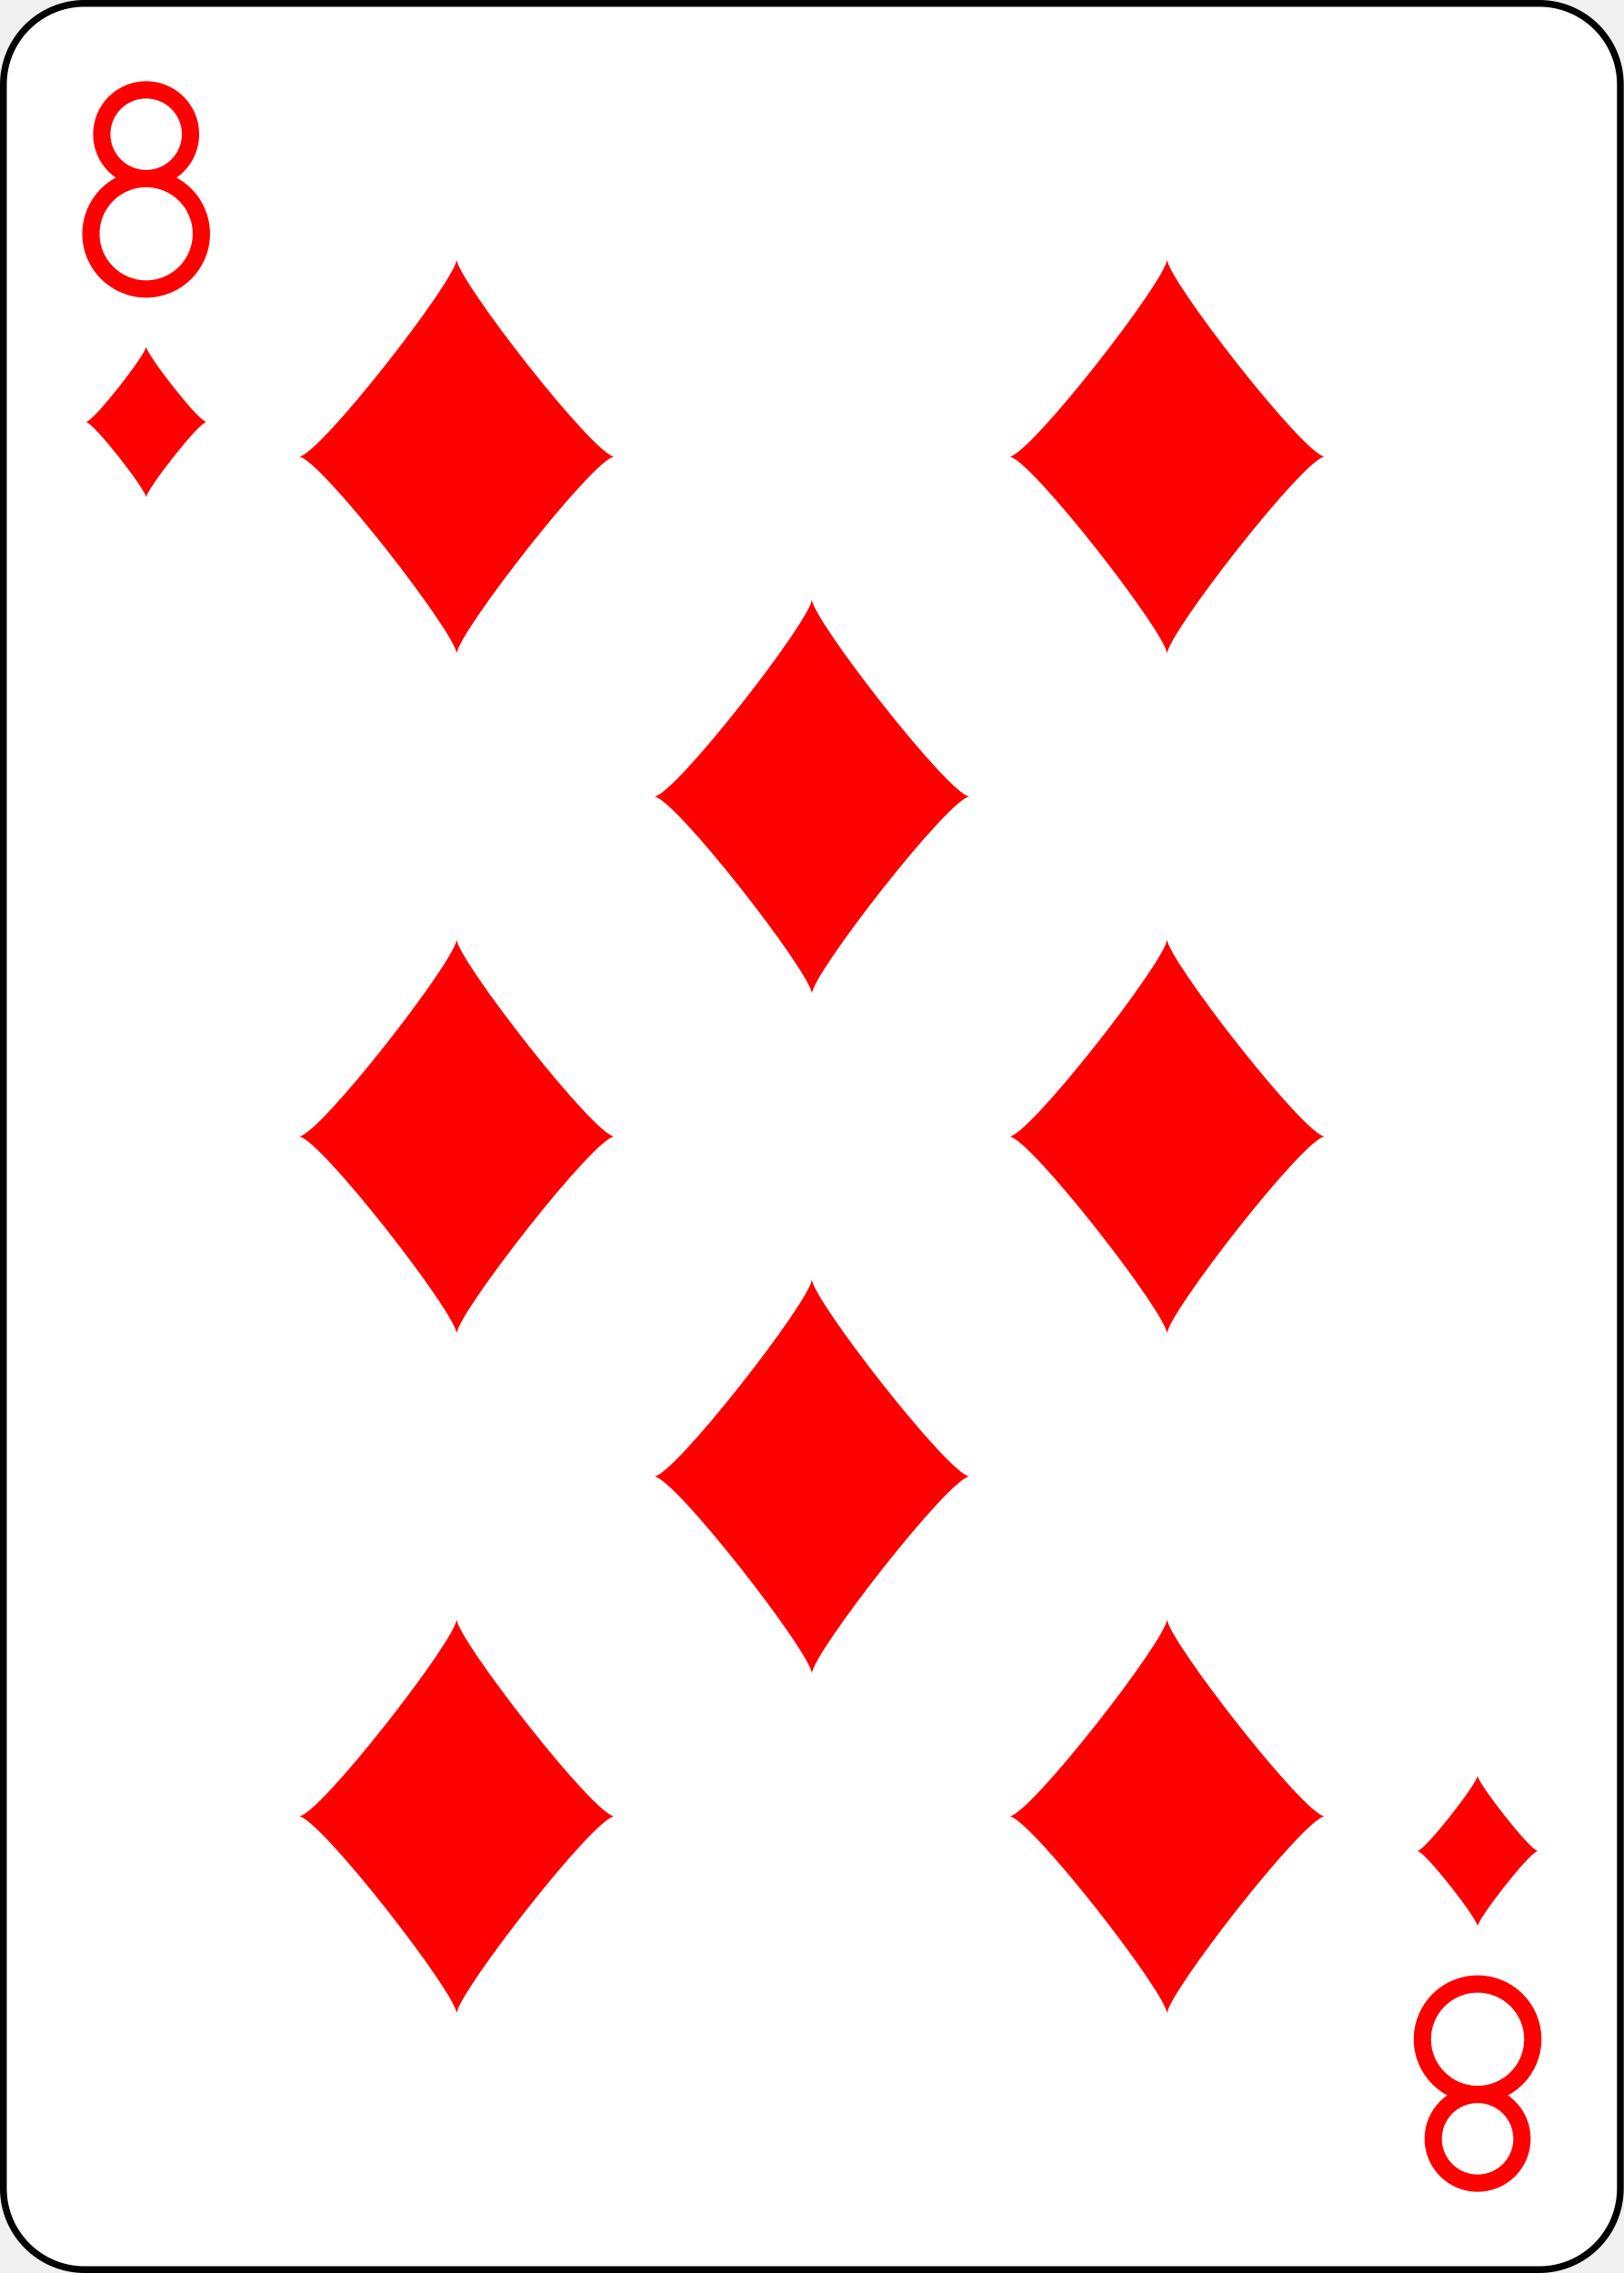
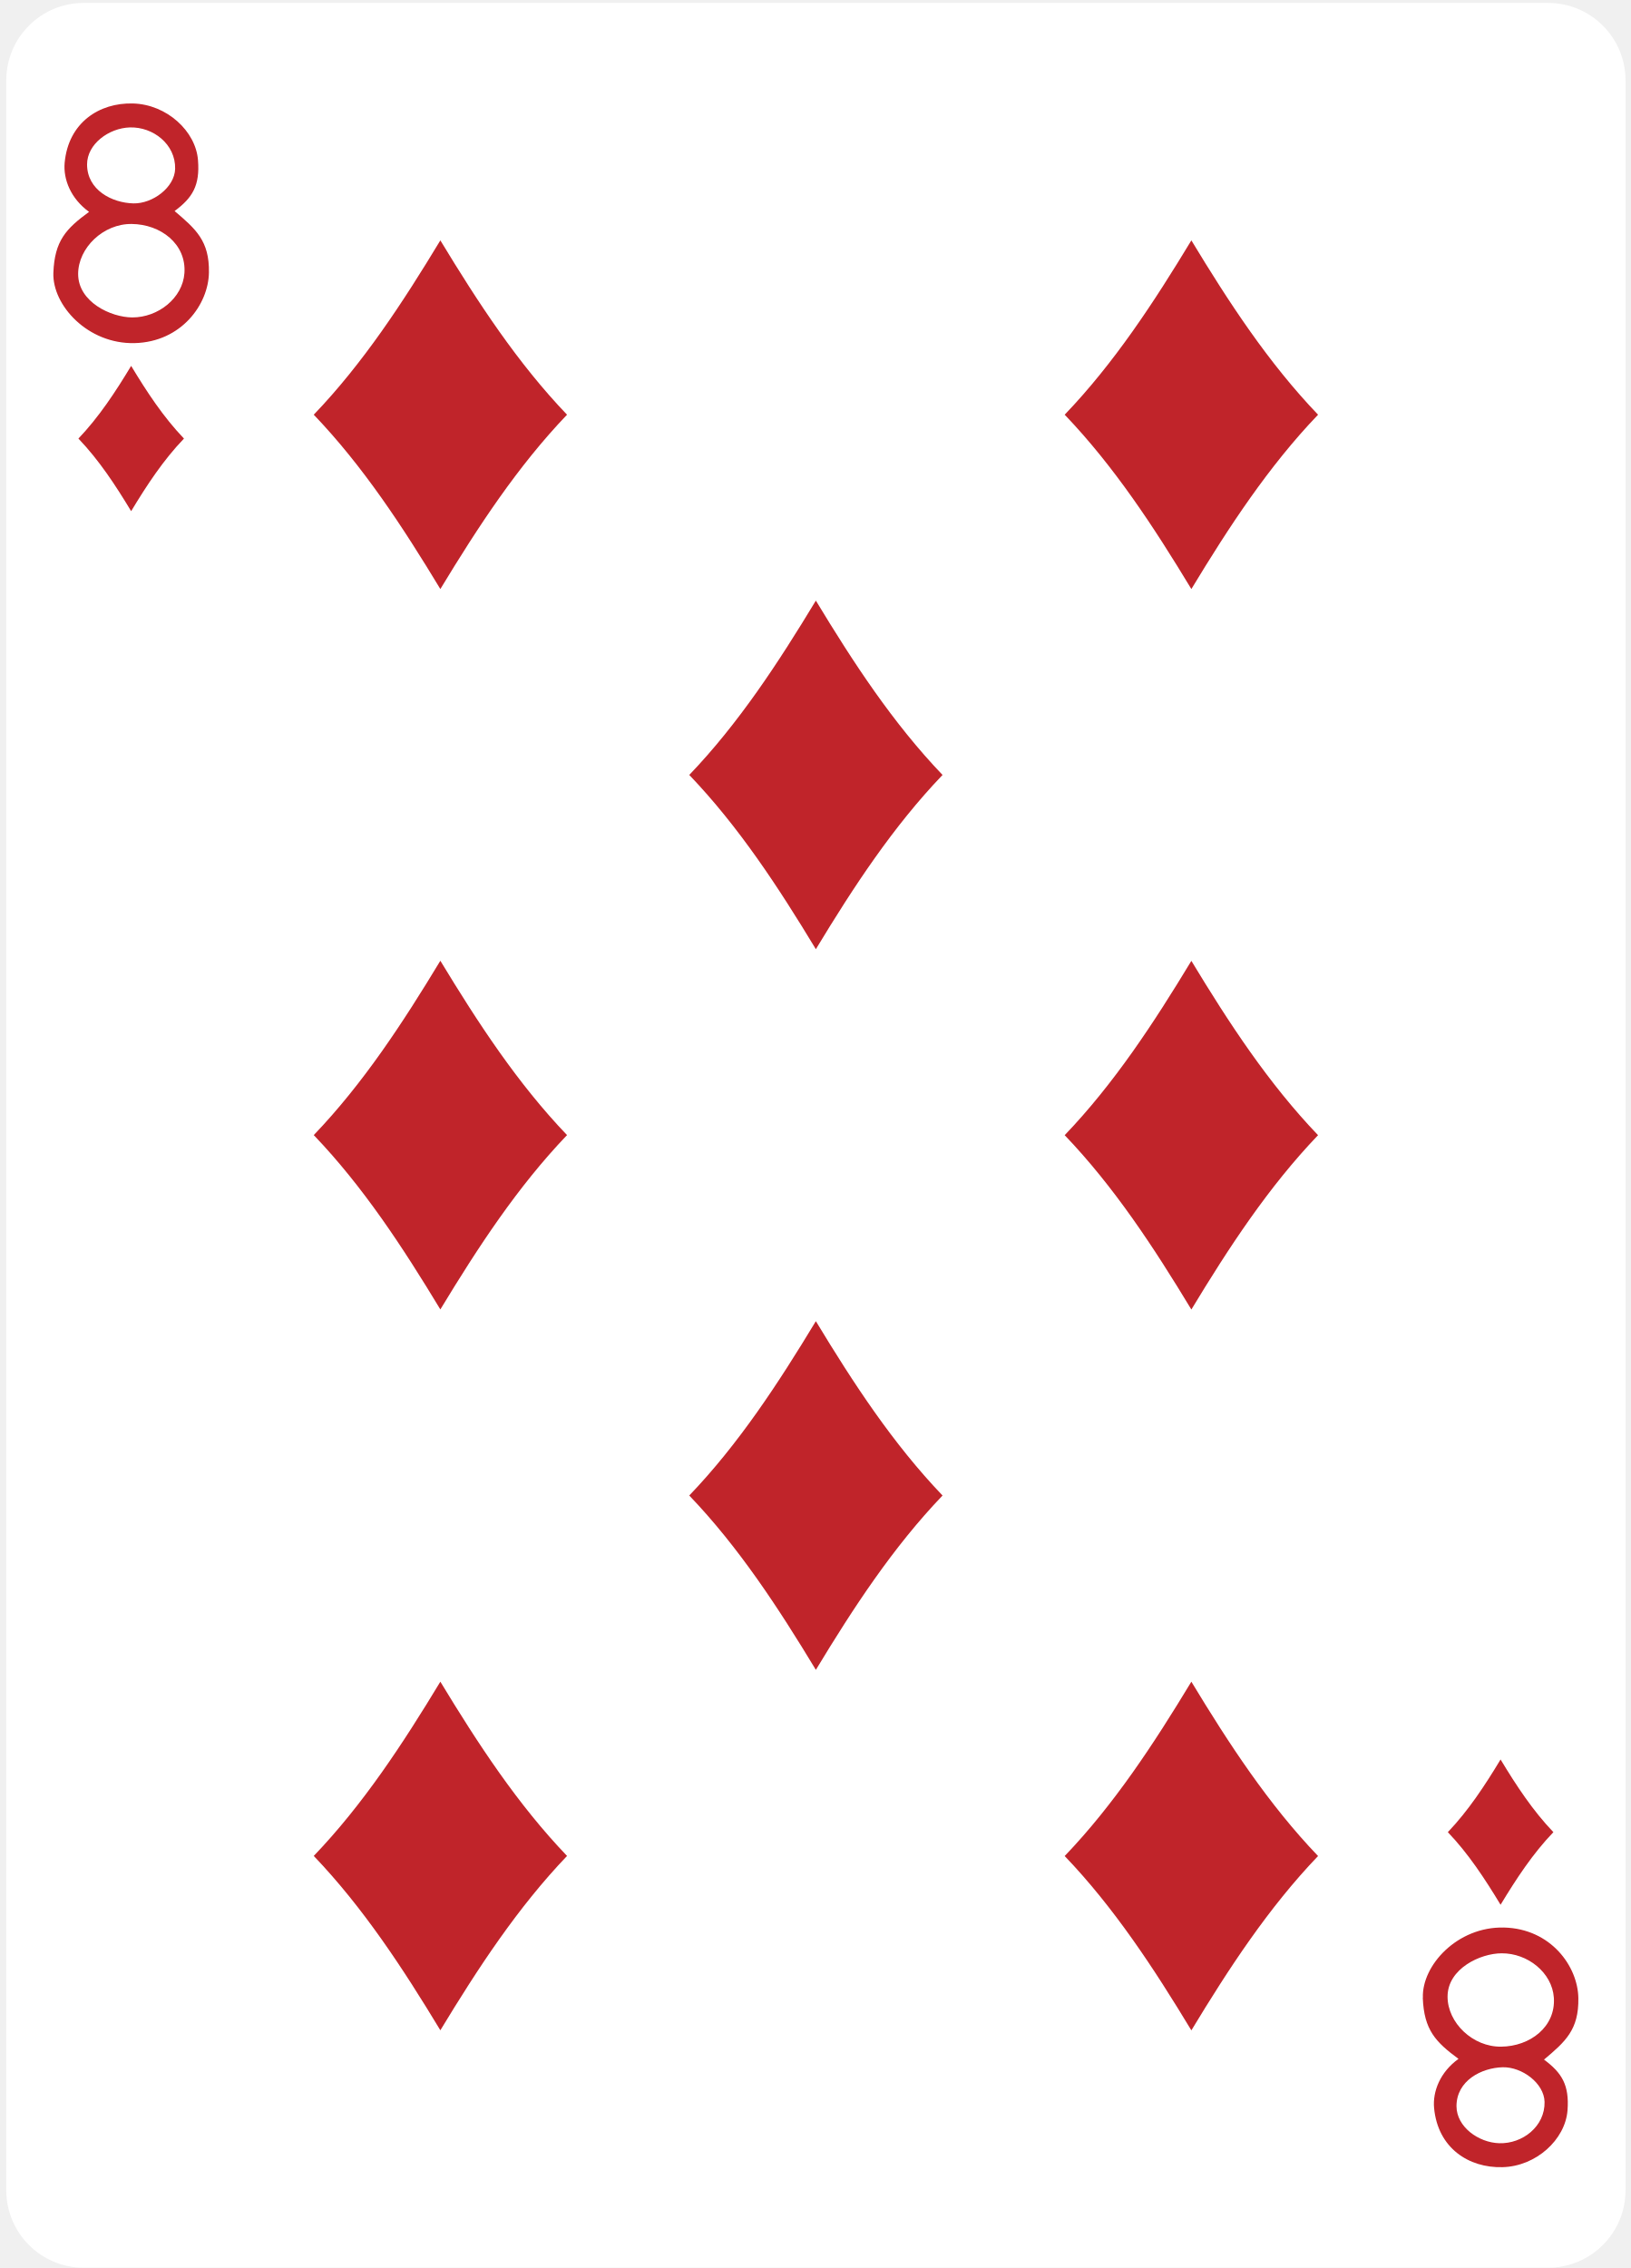
- <svg xmlns="http://www.w3.org/2000/svg" xmlns:xlink="http://www.w3.org/1999/xlink" class="card" face="8D" height="3.5in" preserveAspectRatio="none" viewBox="-120 -168 240 336" width="2.5in">
-   <defs>
-     <symbol id="SD8" viewBox="-600 -600 1200 1200" preserveAspectRatio="xMinYMid">
-       <path d="M-400 0C-350 0 0 -450 0 -500C0 -450 350 0 400 0C350 0 0 450 0 500C0 450 -350 0 -400 0Z" fill="red" />
-     </symbol>
-     <symbol id="VD8" viewBox="-500 -500 1000 1000" preserveAspectRatio="xMinYMid">
-       <path d="M-1 -50A205 205 0 1 1 1 -50L-1 -50A255 255 0 1 0 1 -50Z" stroke="red" stroke-width="80" stroke-linecap="square" stroke-miterlimit="1.5" fill="none" />
-     </symbol>
-   </defs>
-   <rect width="239" height="335" x="-119.5" y="-167.5" rx="12" ry="12" fill="white" stroke="black" />
-   <use xlink:href="#VD8" height="32" width="32" x="-114.4" y="-156" />
-   <use xlink:href="#SD8" height="26.769" width="26.769" x="-111.784" y="-119" />
-   <use xlink:href="#SD8" height="70" width="70" x="-87.501" y="-135.501" />
-   <use xlink:href="#SD8" height="70" width="70" x="17.501" y="-135.501" />
-   <use xlink:href="#SD8" height="70" width="70" x="-35" y="-85.25" />
-   <use xlink:href="#SD8" height="70" width="70" x="-87.501" y="-35" />
-   <use xlink:href="#SD8" height="70" width="70" x="17.501" y="-35" />
-   <g transform="rotate(180)">
-     <use xlink:href="#VD8" height="32" width="32" x="-114.4" y="-156" />
-     <use xlink:href="#SD8" height="26.769" width="26.769" x="-111.784" y="-119" />
-     <use xlink:href="#SD8" height="70" width="70" x="-87.501" y="-135.501" />
-     <use xlink:href="#SD8" height="70" width="70" x="17.501" y="-135.501" />
-     <use xlink:href="#SD8" height="70" width="70" x="-35" y="-85.25" />
+ <svg xmlns="http://www.w3.org/2000/svg" width="179px" height="249px" viewBox="0 0 179 249" version="1.1">
+   <defs />
+   <g id="Page-1" stroke="none" stroke-width="1" fill="none" fill-rule="evenodd">
+     <path d="M9.19,0.32 L169.97,0.32 C174.67,0.32 178.48,4.13 178.48,8.82 L178.48,240.47 C178.48,245.16 174.67,248.97 169.97,248.97 L9.19,248.97 C4.5,248.97 0.69,245.16 0.69,240.47 L0.69,8.82 C0.69,4.13 4.5,0.32 9.19,0.32" id="Fill-531" fill="#FFFFFF" />
+     <path d="M14.4,56.12 C12.68,53.27 10.87,50.51 8.61,48.15 C10.87,45.78 12.68,43.02 14.4,40.17 C16.12,43.02 17.93,45.78 20.2,48.15 C17.93,50.51 16.12,53.27 14.4,56.12" id="Fill-533" fill="#C0242A" />
+     <path d="M130.81,64.67 C126.68,57.84 122.33,51.2 116.9,45.53 C122.33,39.86 126.68,33.22 130.81,26.39 C134.94,33.22 139.29,39.86 144.72,45.53 C139.29,51.2 134.94,57.84 130.81,64.67" id="Fill-534" fill="#C0242A" />
+     <path d="M164.76,209.12 C163.04,206.28 161.23,203.51 158.97,201.15 C161.23,198.78 163.04,196.02 164.76,193.17 C166.48,196.02 168.29,198.78 170.56,201.15 C168.29,203.51 166.48,206.28 164.76,209.12" id="Fill-535" fill="#C0242A" />
+     <path d="M48.35,64.67 C44.22,57.84 39.88,51.2 34.45,45.53 C39.88,39.86 44.22,33.22 48.35,26.39 C52.49,33.22 56.83,39.86 62.26,45.53 C56.83,51.2 52.49,57.84 48.35,64.67" id="Fill-536" fill="#C0242A" />
+     <path d="M89.58,104.21 C85.45,97.38 81.11,90.75 75.68,85.08 C81.11,79.41 85.45,72.77 89.58,65.94 C93.71,72.77 98.06,79.41 103.49,85.08 C98.06,90.75 93.71,97.38 89.58,104.21" id="Fill-537" fill="#C0242A" />
+     <path d="M48.35,143.76 C44.22,136.93 39.88,130.29 34.45,124.62 C39.88,118.95 44.22,112.31 48.35,105.48 C52.49,112.31 56.83,118.95 62.26,124.62 C56.83,130.29 52.49,136.93 48.35,143.76" id="Fill-538" fill="#C0242A" />
+     <path d="M130.81,143.77 C126.68,136.94 122.33,130.3 116.9,124.63 C122.33,118.96 126.68,112.32 130.81,105.49 C134.94,112.32 139.29,118.96 144.72,124.63 C139.29,130.3 134.94,136.94 130.81,143.77" id="Fill-539" fill="#C0242A" />
+     <path d="M48.35,222.9 C44.22,216.07 39.88,209.44 34.45,203.76 C39.88,198.09 44.22,191.46 48.35,184.63 C52.49,191.46 56.83,198.09 62.26,203.76 C56.83,209.44 52.49,216.07 48.35,222.9" id="Fill-540" fill="#C0242A" />
+     <path d="M130.81,222.91 C126.68,216.08 122.33,209.44 116.9,203.77 C122.33,198.1 126.68,191.46 130.81,184.63 C134.94,191.46 139.29,198.1 144.72,203.77 C139.29,209.44 134.94,216.08 130.81,222.91" id="Fill-541" fill="#C0242A" />
+     <path d="M89.58,183.33 C85.45,176.5 81.11,169.86 75.68,164.19 C81.11,158.52 85.45,151.88 89.58,145.05 C93.71,151.88 98.06,158.52 103.49,164.19 C98.06,169.86 93.71,176.5 89.58,183.33" id="Fill-542" fill="#C0242A" />
+     <path d="M19.23,18.53 C19.29,15.84 16.81,13.91 14.25,13.99 C11.97,14.06 9.56,15.8 9.56,18.05 C9.56,20.87 12.3,22.27 14.64,22.33 C16.76,22.38 19.18,20.57 19.23,18.53 L19.23,18.53 Z M20.25,29.98 C20.47,26.78 17.64,24.62 14.46,24.59 C11.35,24.55 8.58,27.21 8.58,30.08 C8.58,33.16 12.19,34.84 14.52,34.85 C17.36,34.86 20.06,32.73 20.25,29.98 L20.25,29.98 Z M5.86,29.96 C5.99,26.43 7.26,25.1 9.78,23.26 C7.77,21.81 6.93,19.68 7.1,17.86 C7.51,13.46 10.9,11.26 14.6,11.36 C18.31,11.46 21.5,14.4 21.74,17.59 C21.96,20.37 21.14,21.71 19.17,23.17 C21.5,25.15 23,26.44 22.94,29.92 C22.89,33.4 19.93,37.54 14.78,37.67 C9.62,37.79 5.74,33.5 5.86,29.96 L5.86,29.96 Z" id="Fill-543" fill="#C0242A" />
+     <path d="M169.59,230.76 C169.65,233.45 167.17,235.38 164.61,235.3 C162.33,235.23 159.93,233.5 159.92,231.24 C159.92,228.43 162.66,227.02 165,226.96 C167.13,226.92 169.54,228.72 169.59,230.76 L169.59,230.76 Z M170.61,219.32 C170.83,222.52 168,224.67 164.82,224.7 C161.71,224.74 158.94,222.08 158.94,219.21 C158.94,216.13 162.55,214.45 164.88,214.45 C167.72,214.43 170.42,216.56 170.61,219.32 L170.61,219.32 Z M156.22,219.33 C156.35,222.86 157.63,224.19 160.14,226.04 C158.13,227.48 157.29,229.62 157.46,231.43 C157.87,235.83 161.26,238.03 164.97,237.93 C168.67,237.84 171.86,234.9 172.11,231.7 C172.32,228.92 171.5,227.58 169.53,226.12 C171.87,224.15 173.36,222.85 173.3,219.37 C173.25,215.89 170.29,211.75 165.14,211.62 C159.99,211.5 156.1,215.8 156.23,219.33 L156.22,219.33 L156.22,219.33 Z" id="Fill-544" fill="#C0242A" />
  </g>
</svg>
